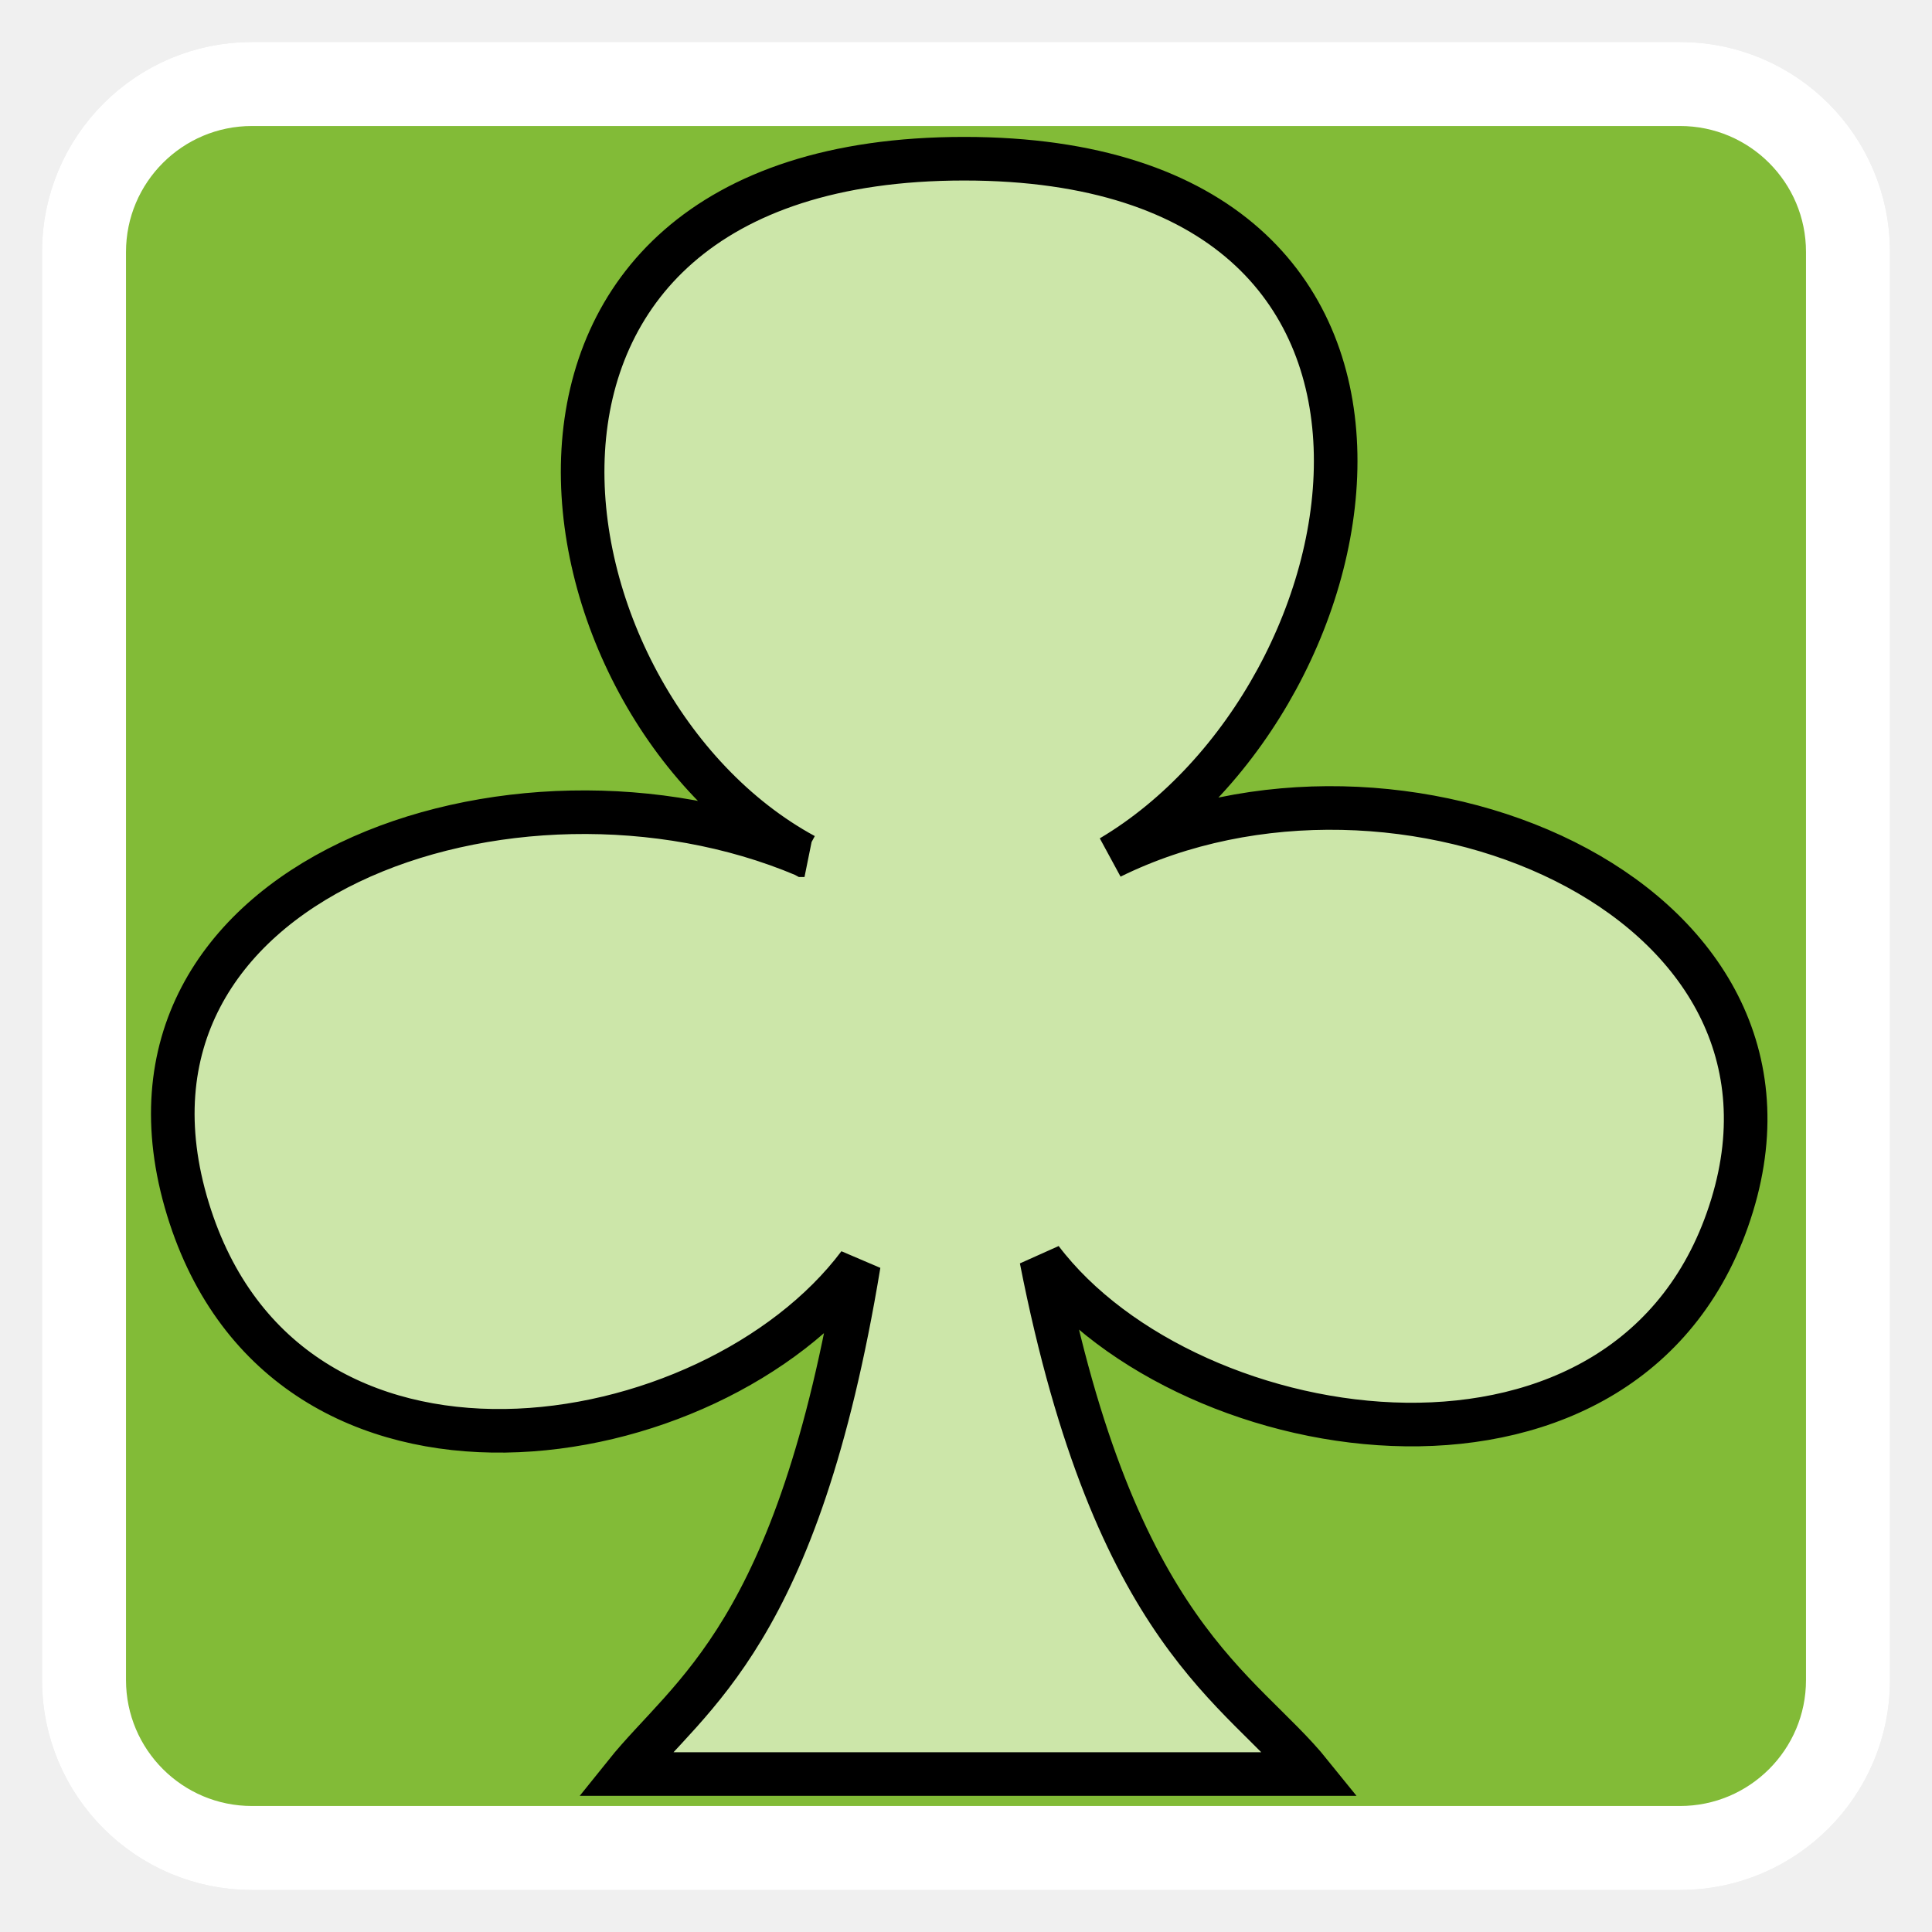
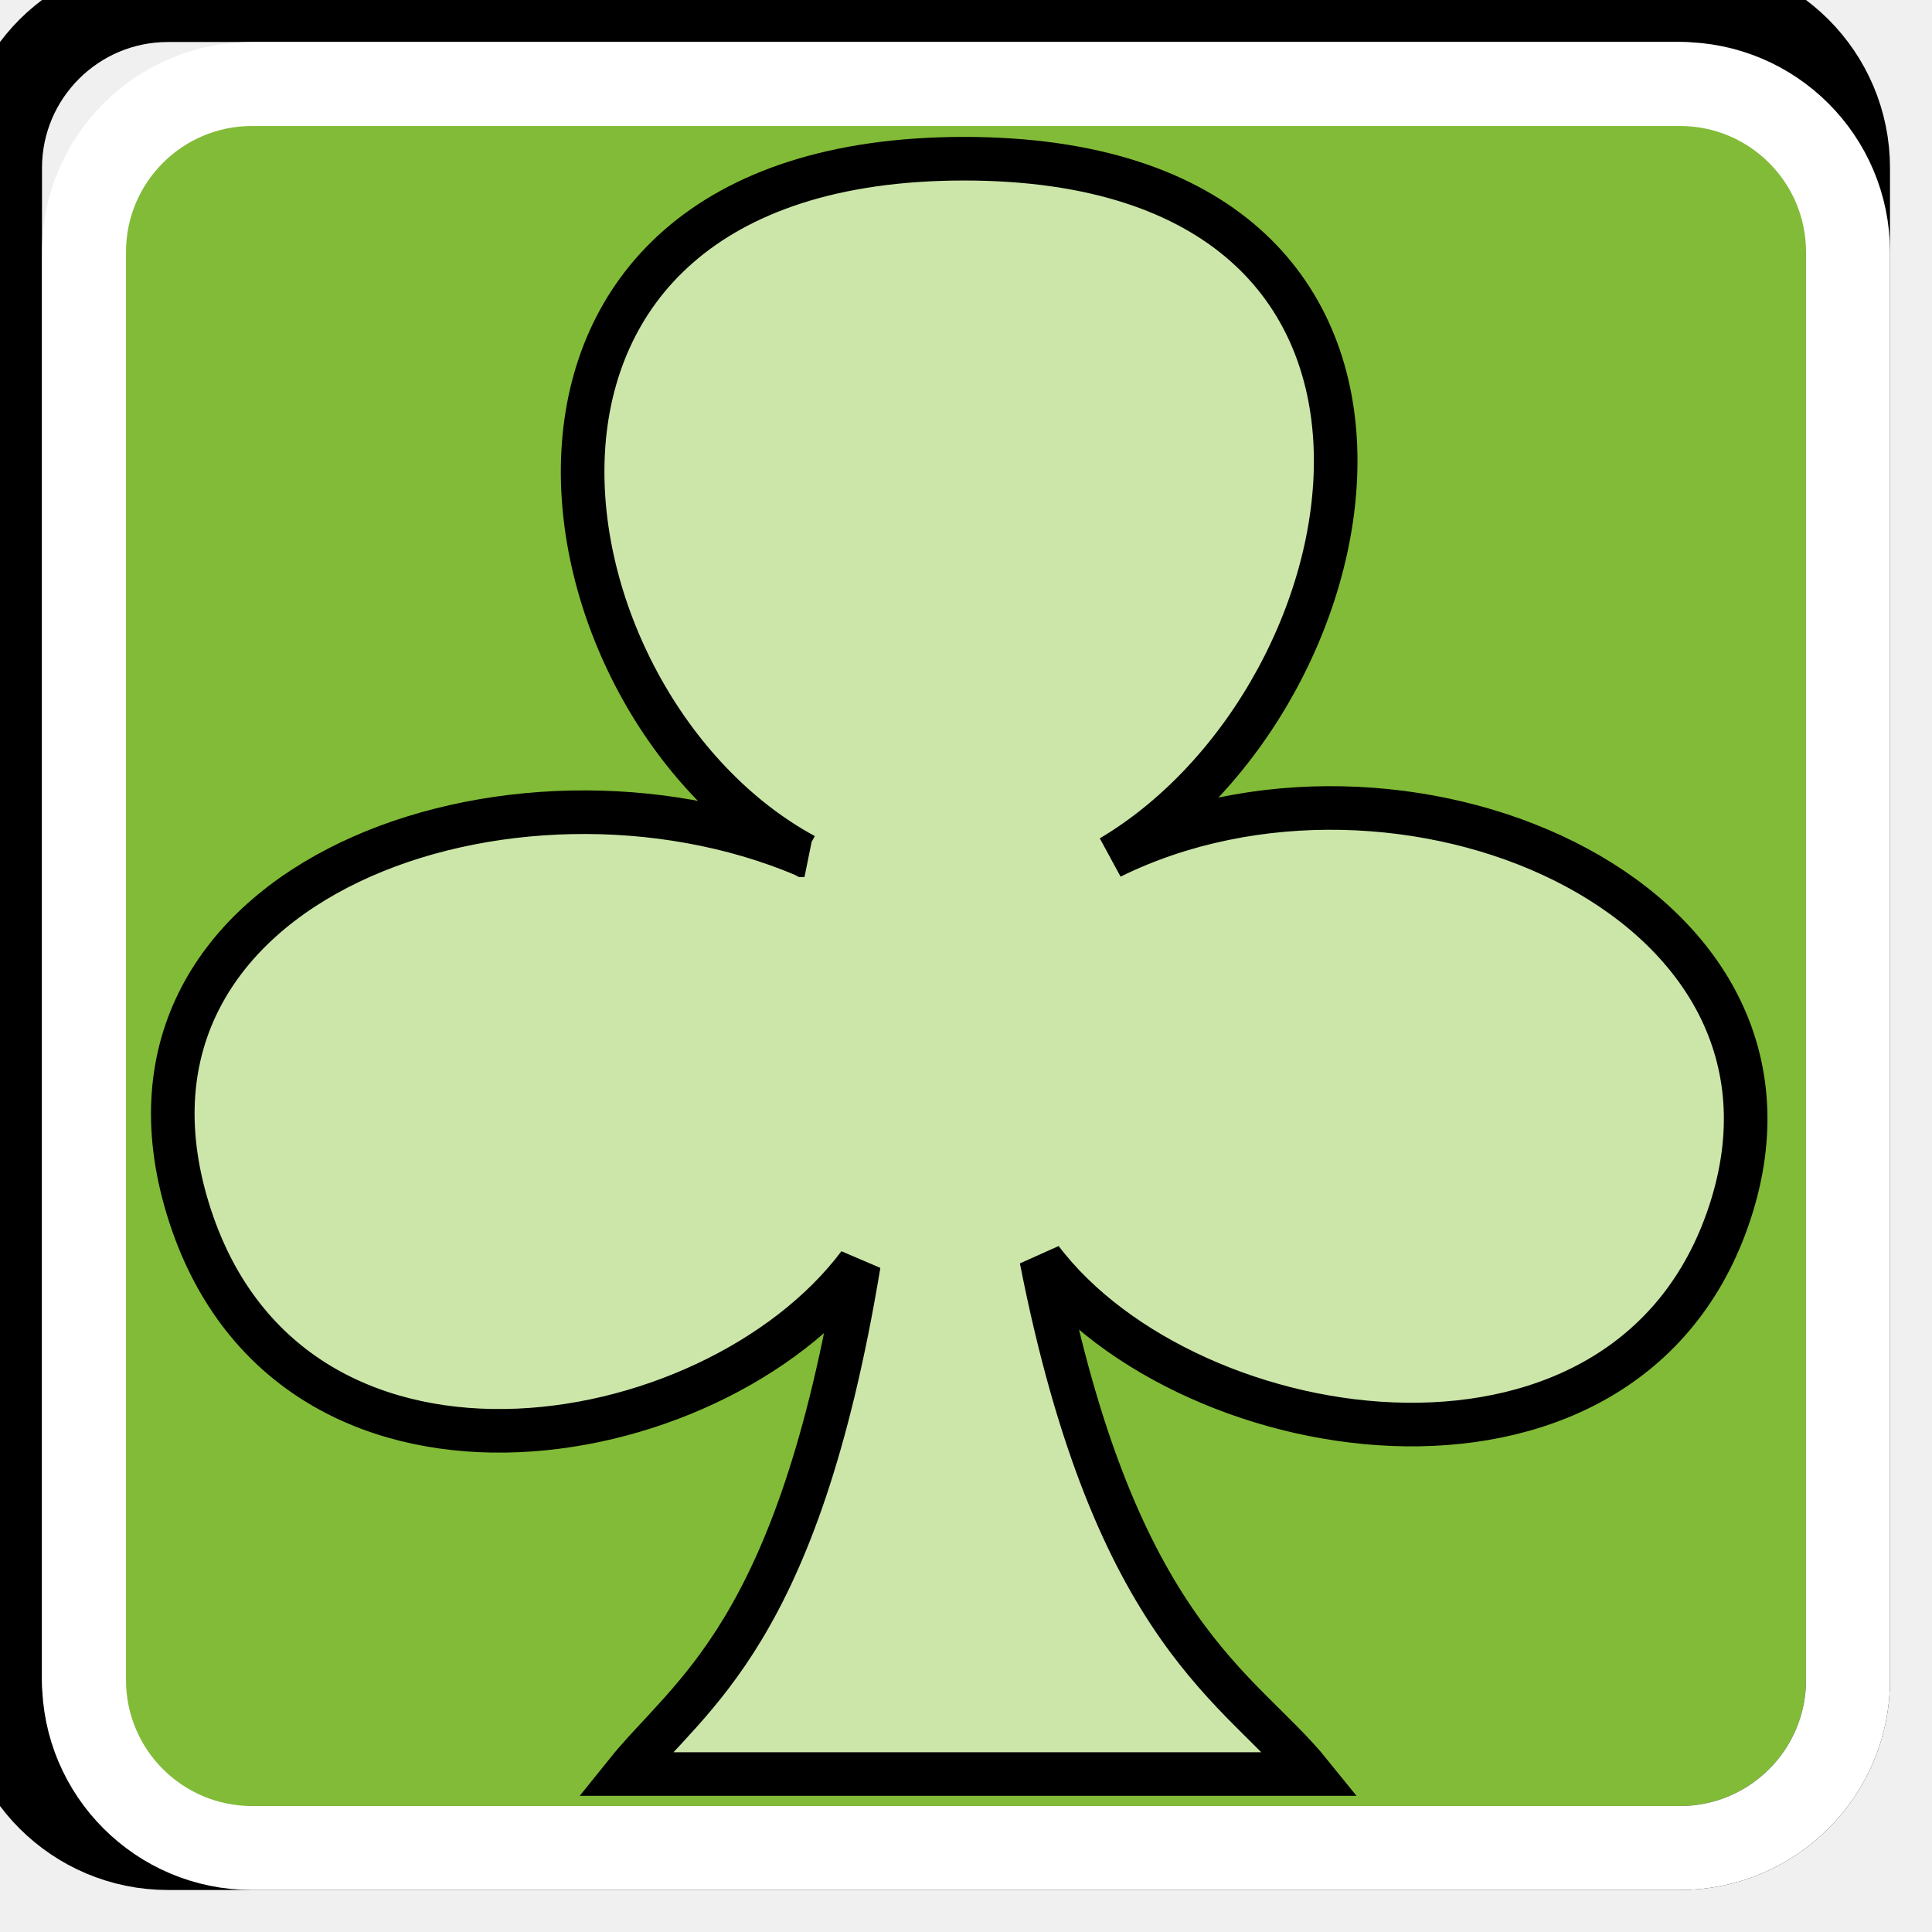
<svg xmlns="http://www.w3.org/2000/svg" width="23" height="23">
-   <g id="card" mask="url(#a)">
+   <g id="card">
    <rect x="1" y="1" width="21" height="21" stroke="none" stroke-linejoin="round" fill="#82bb37" rx="2" ry="2" />
    <g transform="">
      <g id="layer1" transform="translate(-135.7787,-70.62556)">
        <path style="color:#000000;display:block;overflow:visible;visibility:visible;fill:#cce6a9;fill-opacity:1;fill-rule:nonzero;stroke:#000000;stroke-width:0.519;stroke-linecap:butt;stroke-linejoin:miter;stroke-miterlimit:4;stroke-dasharray:none;stroke-dashoffset:0;stroke-opacity:1;marker:none" d="m 145.356,80.807 c -3.457,-1.461 -8.543,0.282 -7.34,4.212 1.173,3.83 6.236,2.99 7.987,0.658 -0.731,4.421 -2.013,5.109 -2.782,6.068 h 8.164 c -0.827,-1.026 -2.329,-1.648 -3.21,-6.129 1.764,2.328 7.069,3.134 8.224,-0.64 1.137,-3.713 -3.987,-5.828 -7.395,-4.147 3.268,-1.941 4.441,-8.314 -1.748,-8.314 -6.25,0 -5.207,6.498 -1.901,8.292 z" id="rect3667-8-12-1-6" />
      </g>
    </g>
+     <rect x="0" y="0" width="22" height="22" stroke-width="1px" stroke="black" stroke-linejoin="round" fill="none" rx="2" ry="2" />
    <rect x="1" y="1" width="21" height="21" stroke-width="1.0" stroke="white" stroke-linejoin="round" fill="none" rx="2" ry="2" />
  </g>
-   <mask id="a">
-     <rect x="1" y="1" width="21" height="21" stroke="#fff" stroke-linejoin="round" fill="#fff" rx="2" ry="2" />
-   </mask>
</svg>
